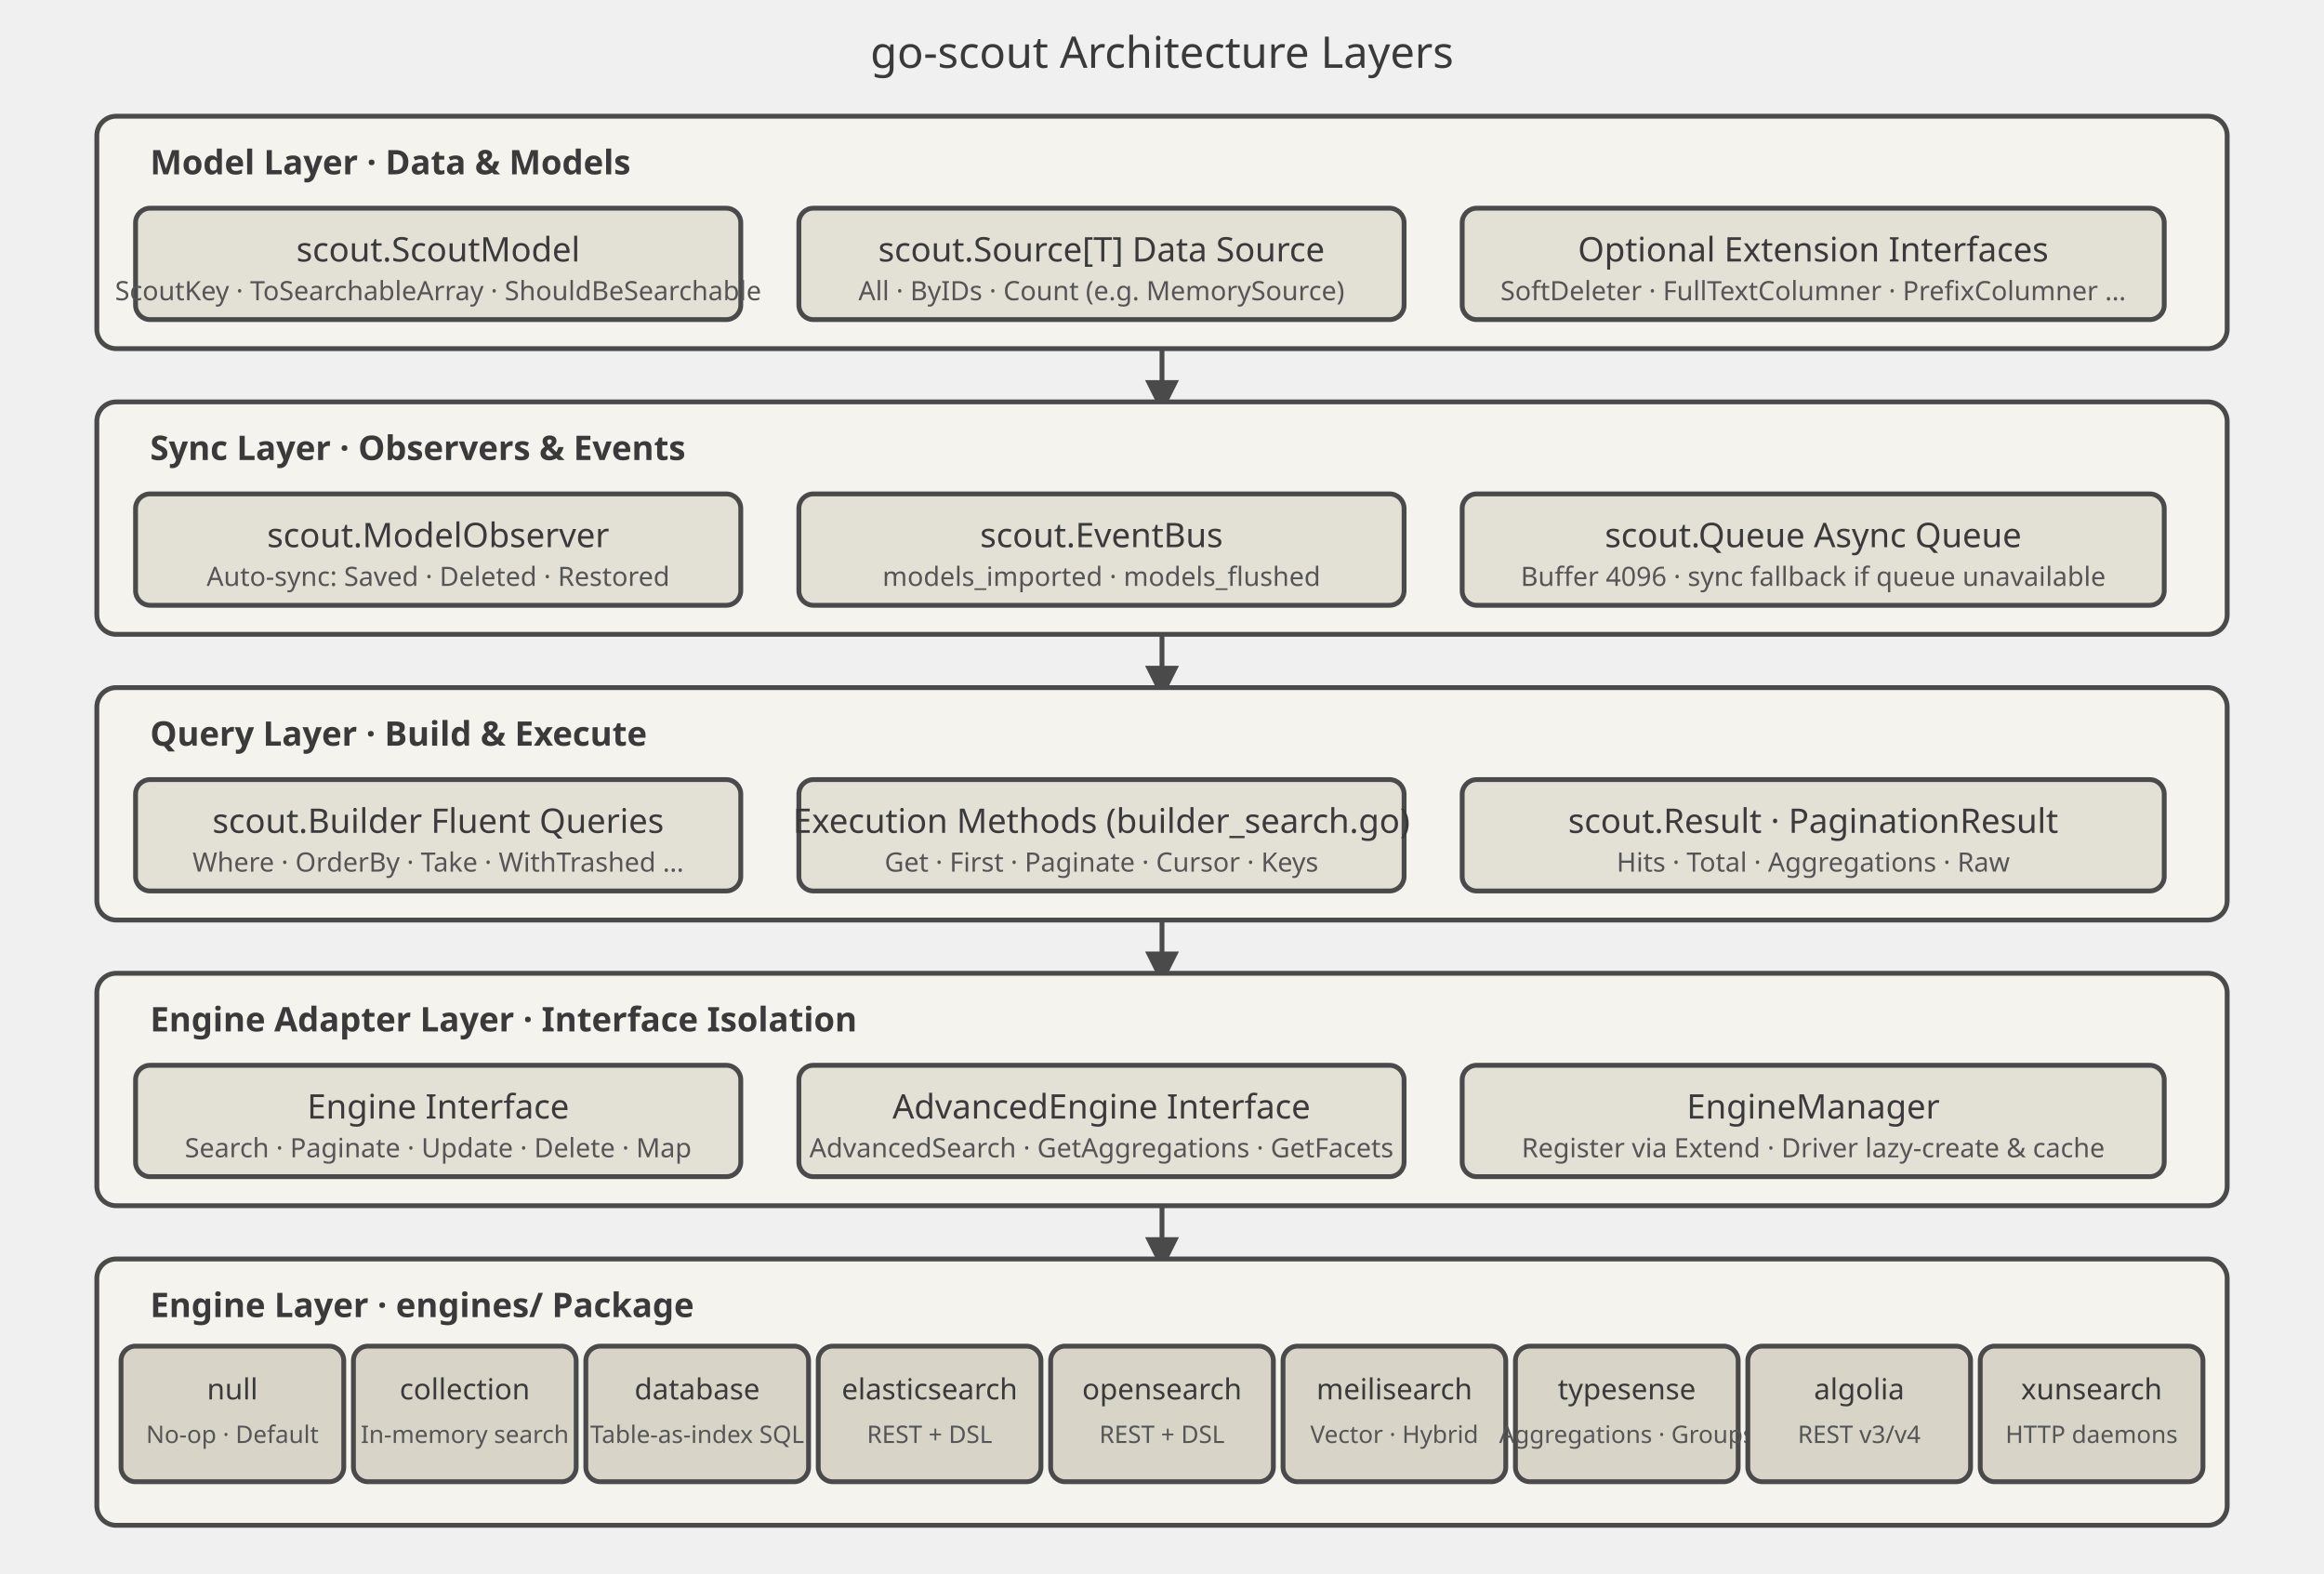
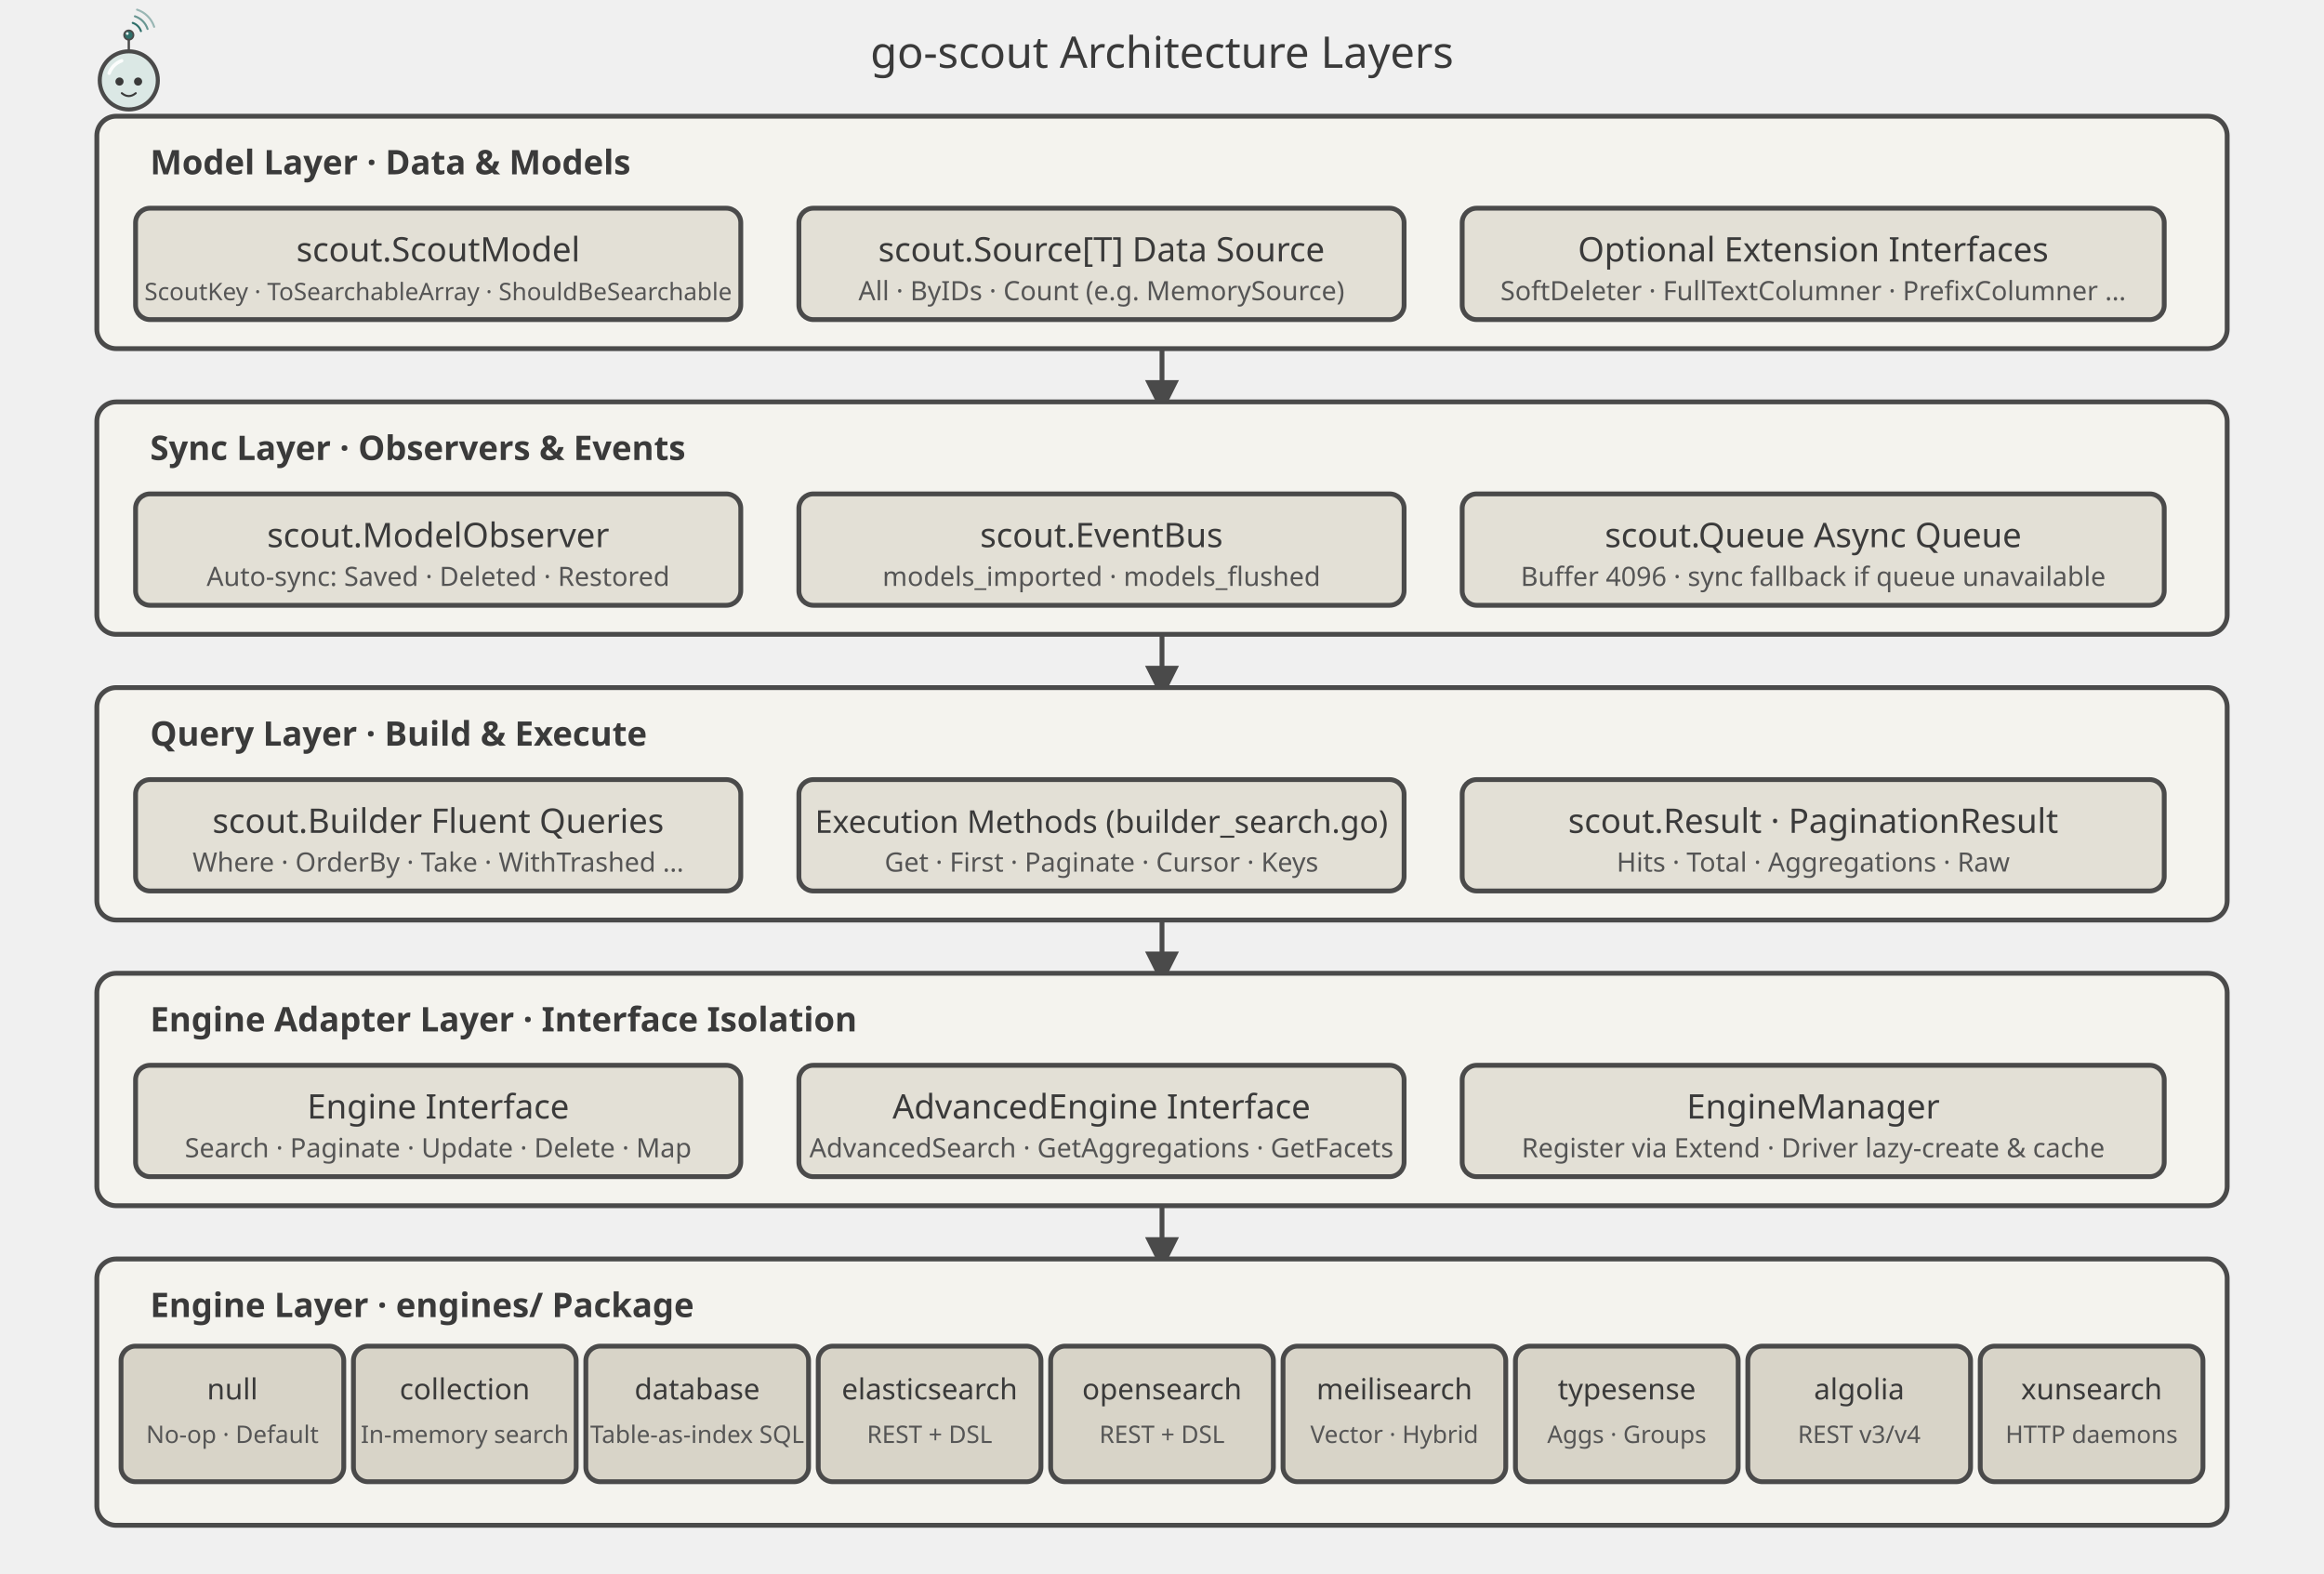
<svg xmlns="http://www.w3.org/2000/svg" viewBox="0 0 960 650" font-family="'PingFang SC','Microsoft YaHei',sans-serif">
  <defs>
    <marker id="arrow" viewBox="0 0 10 10" refX="5" refY="5" markerWidth="7" markerHeight="7" orient="auto-start-reverse">
      <path d="M 0 0 L 10 5 L 0 10 z" fill="#4a4a4a" />
    </marker>
  </defs>
  <text x="480" y="28" text-anchor="middle" font-size="18" fill="#3a3a3a">go-scout Architecture Layers</text>
  <rect x="40" y="48" width="880" height="96" rx="8" fill="#f4f3ee" stroke="#4a4a4a" stroke-width="2" />
  <text x="62" y="72" font-size="14" font-weight="bold" fill="#3a3a3a">Model Layer · Data &amp; Models</text>
  <rect x="56" y="86" width="250" height="46" rx="6" fill="#e3e0d6" stroke="#4a4a4a" stroke-width="2" />
  <text x="181" y="108" text-anchor="middle" font-size="14" fill="#3a3a3a">scout.ScoutModel</text>
-   <text x="181" y="124" text-anchor="middle" font-size="11" fill="#555">ScoutKey · ToSearchableArray · ShouldBeSearchable</text>
+   <text x="181" y="124" text-anchor="middle" font-size="10" fill="#555">ScoutKey · ToSearchableArray · ShouldBeSearchable</text>
  <rect x="330" y="86" width="250" height="46" rx="6" fill="#e3e0d6" stroke="#4a4a4a" stroke-width="2" />
  <text x="455" y="108" text-anchor="middle" font-size="14" fill="#3a3a3a">scout.Source[T] Data Source</text>
  <text x="455" y="124" text-anchor="middle" font-size="11" fill="#555">All · ByIDs · Count (e.g. MemorySource)</text>
  <rect x="604" y="86" width="290" height="46" rx="6" fill="#e3e0d6" stroke="#4a4a4a" stroke-width="2" />
  <text x="749" y="108" text-anchor="middle" font-size="14" fill="#3a3a3a">Optional Extension Interfaces</text>
  <text x="749" y="124" text-anchor="middle" font-size="11" fill="#555">SoftDeleter · FullTextColumner · PrefixColumner …</text>
  <line x1="480" y1="144" x2="480" y2="164" stroke="#4a4a4a" stroke-width="2" marker-end="url(#arrow)" />
  <rect x="40" y="166" width="880" height="96" rx="8" fill="#f4f3ee" stroke="#4a4a4a" stroke-width="2" />
  <text x="62" y="190" font-size="14" font-weight="bold" fill="#3a3a3a">Sync Layer · Observers &amp; Events</text>
  <rect x="56" y="204" width="250" height="46" rx="6" fill="#e3e0d6" stroke="#4a4a4a" stroke-width="2" />
  <text x="181" y="226" text-anchor="middle" font-size="14" fill="#3a3a3a">scout.ModelObserver</text>
  <text x="181" y="242" text-anchor="middle" font-size="11" fill="#555">Auto-sync: Saved · Deleted · Restored</text>
  <rect x="330" y="204" width="250" height="46" rx="6" fill="#e3e0d6" stroke="#4a4a4a" stroke-width="2" />
  <text x="455" y="226" text-anchor="middle" font-size="14" fill="#3a3a3a">scout.EventBus</text>
  <text x="455" y="242" text-anchor="middle" font-size="11" fill="#555">models_imported · models_flushed</text>
  <rect x="604" y="204" width="290" height="46" rx="6" fill="#e3e0d6" stroke="#4a4a4a" stroke-width="2" />
  <text x="749" y="226" text-anchor="middle" font-size="14" fill="#3a3a3a">scout.Queue Async Queue</text>
  <text x="749" y="242" text-anchor="middle" font-size="11" fill="#555">Buffer 4096 · sync fallback if queue unavailable</text>
  <line x1="480" y1="262" x2="480" y2="282" stroke="#4a4a4a" stroke-width="2" marker-end="url(#arrow)" />
  <rect x="40" y="284" width="880" height="96" rx="8" fill="#f4f3ee" stroke="#4a4a4a" stroke-width="2" />
  <text x="62" y="308" font-size="14" font-weight="bold" fill="#3a3a3a">Query Layer · Build &amp; Execute</text>
  <rect x="56" y="322" width="250" height="46" rx="6" fill="#e3e0d6" stroke="#4a4a4a" stroke-width="2" />
  <text x="181" y="344" text-anchor="middle" font-size="14" fill="#3a3a3a">scout.Builder Fluent Queries</text>
  <text x="181" y="360" text-anchor="middle" font-size="11" fill="#555">Where · OrderBy · Take · WithTrashed …</text>
  <rect x="330" y="322" width="250" height="46" rx="6" fill="#e3e0d6" stroke="#4a4a4a" stroke-width="2" />
-   <text x="455" y="344" text-anchor="middle" font-size="14" fill="#3a3a3a">Execution Methods (builder_search.go)</text>
+   <text x="455" y="344" text-anchor="middle" font-size="13" fill="#3a3a3a">Execution Methods (builder_search.go)</text>
  <text x="455" y="360" text-anchor="middle" font-size="11" fill="#555">Get · First · Paginate · Cursor · Keys</text>
  <rect x="604" y="322" width="290" height="46" rx="6" fill="#e3e0d6" stroke="#4a4a4a" stroke-width="2" />
  <text x="749" y="344" text-anchor="middle" font-size="14" fill="#3a3a3a">scout.Result · PaginationResult</text>
  <text x="749" y="360" text-anchor="middle" font-size="11" fill="#555">Hits · Total · Aggregations · Raw</text>
  <line x1="480" y1="380" x2="480" y2="400" stroke="#4a4a4a" stroke-width="2" marker-end="url(#arrow)" />
  <rect x="40" y="402" width="880" height="96" rx="8" fill="#f4f3ee" stroke="#4a4a4a" stroke-width="2" />
  <text x="62" y="426" font-size="14" font-weight="bold" fill="#3a3a3a">Engine Adapter Layer · Interface Isolation</text>
  <rect x="56" y="440" width="250" height="46" rx="6" fill="#e3e0d6" stroke="#4a4a4a" stroke-width="2" />
  <text x="181" y="462" text-anchor="middle" font-size="14" fill="#3a3a3a">Engine Interface</text>
  <text x="181" y="478" text-anchor="middle" font-size="11" fill="#555">Search · Paginate · Update · Delete · Map</text>
  <rect x="330" y="440" width="250" height="46" rx="6" fill="#e3e0d6" stroke="#4a4a4a" stroke-width="2" />
  <text x="455" y="462" text-anchor="middle" font-size="14" fill="#3a3a3a">AdvancedEngine Interface</text>
  <text x="455" y="478" text-anchor="middle" font-size="11" fill="#555">AdvancedSearch · GetAggregations · GetFacets</text>
  <rect x="604" y="440" width="290" height="46" rx="6" fill="#e3e0d6" stroke="#4a4a4a" stroke-width="2" />
  <text x="749" y="462" text-anchor="middle" font-size="14" fill="#3a3a3a">EngineManager</text>
  <text x="749" y="478" text-anchor="middle" font-size="11" fill="#555">Register via Extend · Driver lazy-create &amp; cache</text>
  <line x1="480" y1="498" x2="480" y2="518" stroke="#4a4a4a" stroke-width="2" marker-end="url(#arrow)" />
  <rect x="40" y="520" width="880" height="110" rx="8" fill="#f4f3ee" stroke="#4a4a4a" stroke-width="2" />
  <text x="62" y="544" font-size="14" font-weight="bold" fill="#3a3a3a">Engine Layer · engines/ Package</text>
  <rect x="50" y="556" width="92" height="56" rx="6" fill="#d8d4c8" stroke="#4a4a4a" stroke-width="2" />
  <text x="96" y="578" text-anchor="middle" font-size="12" fill="#3a3a3a">null</text>
  <text x="96" y="596" text-anchor="middle" font-size="10" fill="#555">No-op · Default</text>
  <rect x="146" y="556" width="92" height="56" rx="6" fill="#d8d4c8" stroke="#4a4a4a" stroke-width="2" />
  <text x="192" y="578" text-anchor="middle" font-size="12" fill="#3a3a3a">collection</text>
  <text x="192" y="596" text-anchor="middle" font-size="10" fill="#555">In-memory search</text>
  <rect x="242" y="556" width="92" height="56" rx="6" fill="#d8d4c8" stroke="#4a4a4a" stroke-width="2" />
  <text x="288" y="578" text-anchor="middle" font-size="12" fill="#3a3a3a">database</text>
  <text x="288" y="596" text-anchor="middle" font-size="10" fill="#555">Table-as-index SQL</text>
  <rect x="338" y="556" width="92" height="56" rx="6" fill="#d8d4c8" stroke="#4a4a4a" stroke-width="2" />
  <text x="384" y="578" text-anchor="middle" font-size="12" fill="#3a3a3a">elasticsearch</text>
  <text x="384" y="596" text-anchor="middle" font-size="10" fill="#555">REST + DSL</text>
  <rect x="434" y="556" width="92" height="56" rx="6" fill="#d8d4c8" stroke="#4a4a4a" stroke-width="2" />
  <text x="480" y="578" text-anchor="middle" font-size="12" fill="#3a3a3a">opensearch</text>
  <text x="480" y="596" text-anchor="middle" font-size="10" fill="#555">REST + DSL</text>
  <rect x="530" y="556" width="92" height="56" rx="6" fill="#d8d4c8" stroke="#4a4a4a" stroke-width="2" />
  <text x="576" y="578" text-anchor="middle" font-size="12" fill="#3a3a3a">meilisearch</text>
  <text x="576" y="596" text-anchor="middle" font-size="10" fill="#555">Vector · Hybrid</text>
  <rect x="626" y="556" width="92" height="56" rx="6" fill="#d8d4c8" stroke="#4a4a4a" stroke-width="2" />
  <text x="672" y="578" text-anchor="middle" font-size="12" fill="#3a3a3a">typesense</text>
-   <text x="672" y="596" text-anchor="middle" font-size="10" fill="#555">Aggregations · Groups</text>
+   <text x="672" y="596" text-anchor="middle" font-size="10" fill="#555">Aggs · Groups</text>
  <rect x="722" y="556" width="92" height="56" rx="6" fill="#d8d4c8" stroke="#4a4a4a" stroke-width="2" />
  <text x="768" y="578" text-anchor="middle" font-size="12" fill="#3a3a3a">algolia</text>
  <text x="768" y="596" text-anchor="middle" font-size="10" fill="#555">REST v3/v4</text>
  <rect x="818" y="556" width="92" height="56" rx="6" fill="#d8d4c8" stroke="#4a4a4a" stroke-width="2" />
  <text x="864" y="578" text-anchor="middle" font-size="12" fill="#3a3a3a">xunsearch</text>
  <text x="864" y="596" text-anchor="middle" font-size="10" fill="#555">HTTP daemons</text>
+   <g transform="translate(22,2) scale(0.24)">
+     <g fill="none" stroke="#2f6f6a" stroke-width="3.5" stroke-linecap="round">
+       <path d="M 136.8 31.1 A 22 22 0 0 1 150.9 45.2" />
+       <path d="M 140.5 19.7 A 34 34 0 0 1 162.3 41.5" opacity=".7" />
+       <path d="M 144.2 8.3 A 46 46 0 0 1 173.7 37.8" opacity=".45" />
+     </g>
+     <line x1="130" y1="82" x2="130" y2="58" stroke="#4a4a4a" stroke-width="4" stroke-linecap="round" />
+     <circle cx="130" cy="52" r="8" fill="#2f6f6a" stroke="#4a4a4a" stroke-width="3" />
+     <circle cx="127.4" cy="49.4" r="2.4" fill="#ffffff" opacity=".9" />
+     <circle cx="130" cy="130" r="50" fill="#dbe8e5" stroke="#4a4a4a" stroke-width="7" />
+     <path d="M 96.2 117.7 A 36 36 0 0 1 117.7 96.2" fill="none" stroke="#ffffff" stroke-width="6" stroke-linecap="round" opacity=".9" />
+     <circle cx="114" cy="132" r="7" fill="#3a3a3a" />
+     <circle cx="146" cy="132" r="7" fill="#3a3a3a" />
+     <path d="M 118 152 Q 130 162 142 152" fill="none" stroke="#3a3a3a" stroke-width="3.5" stroke-linecap="round" />
+   </g>
</svg>
